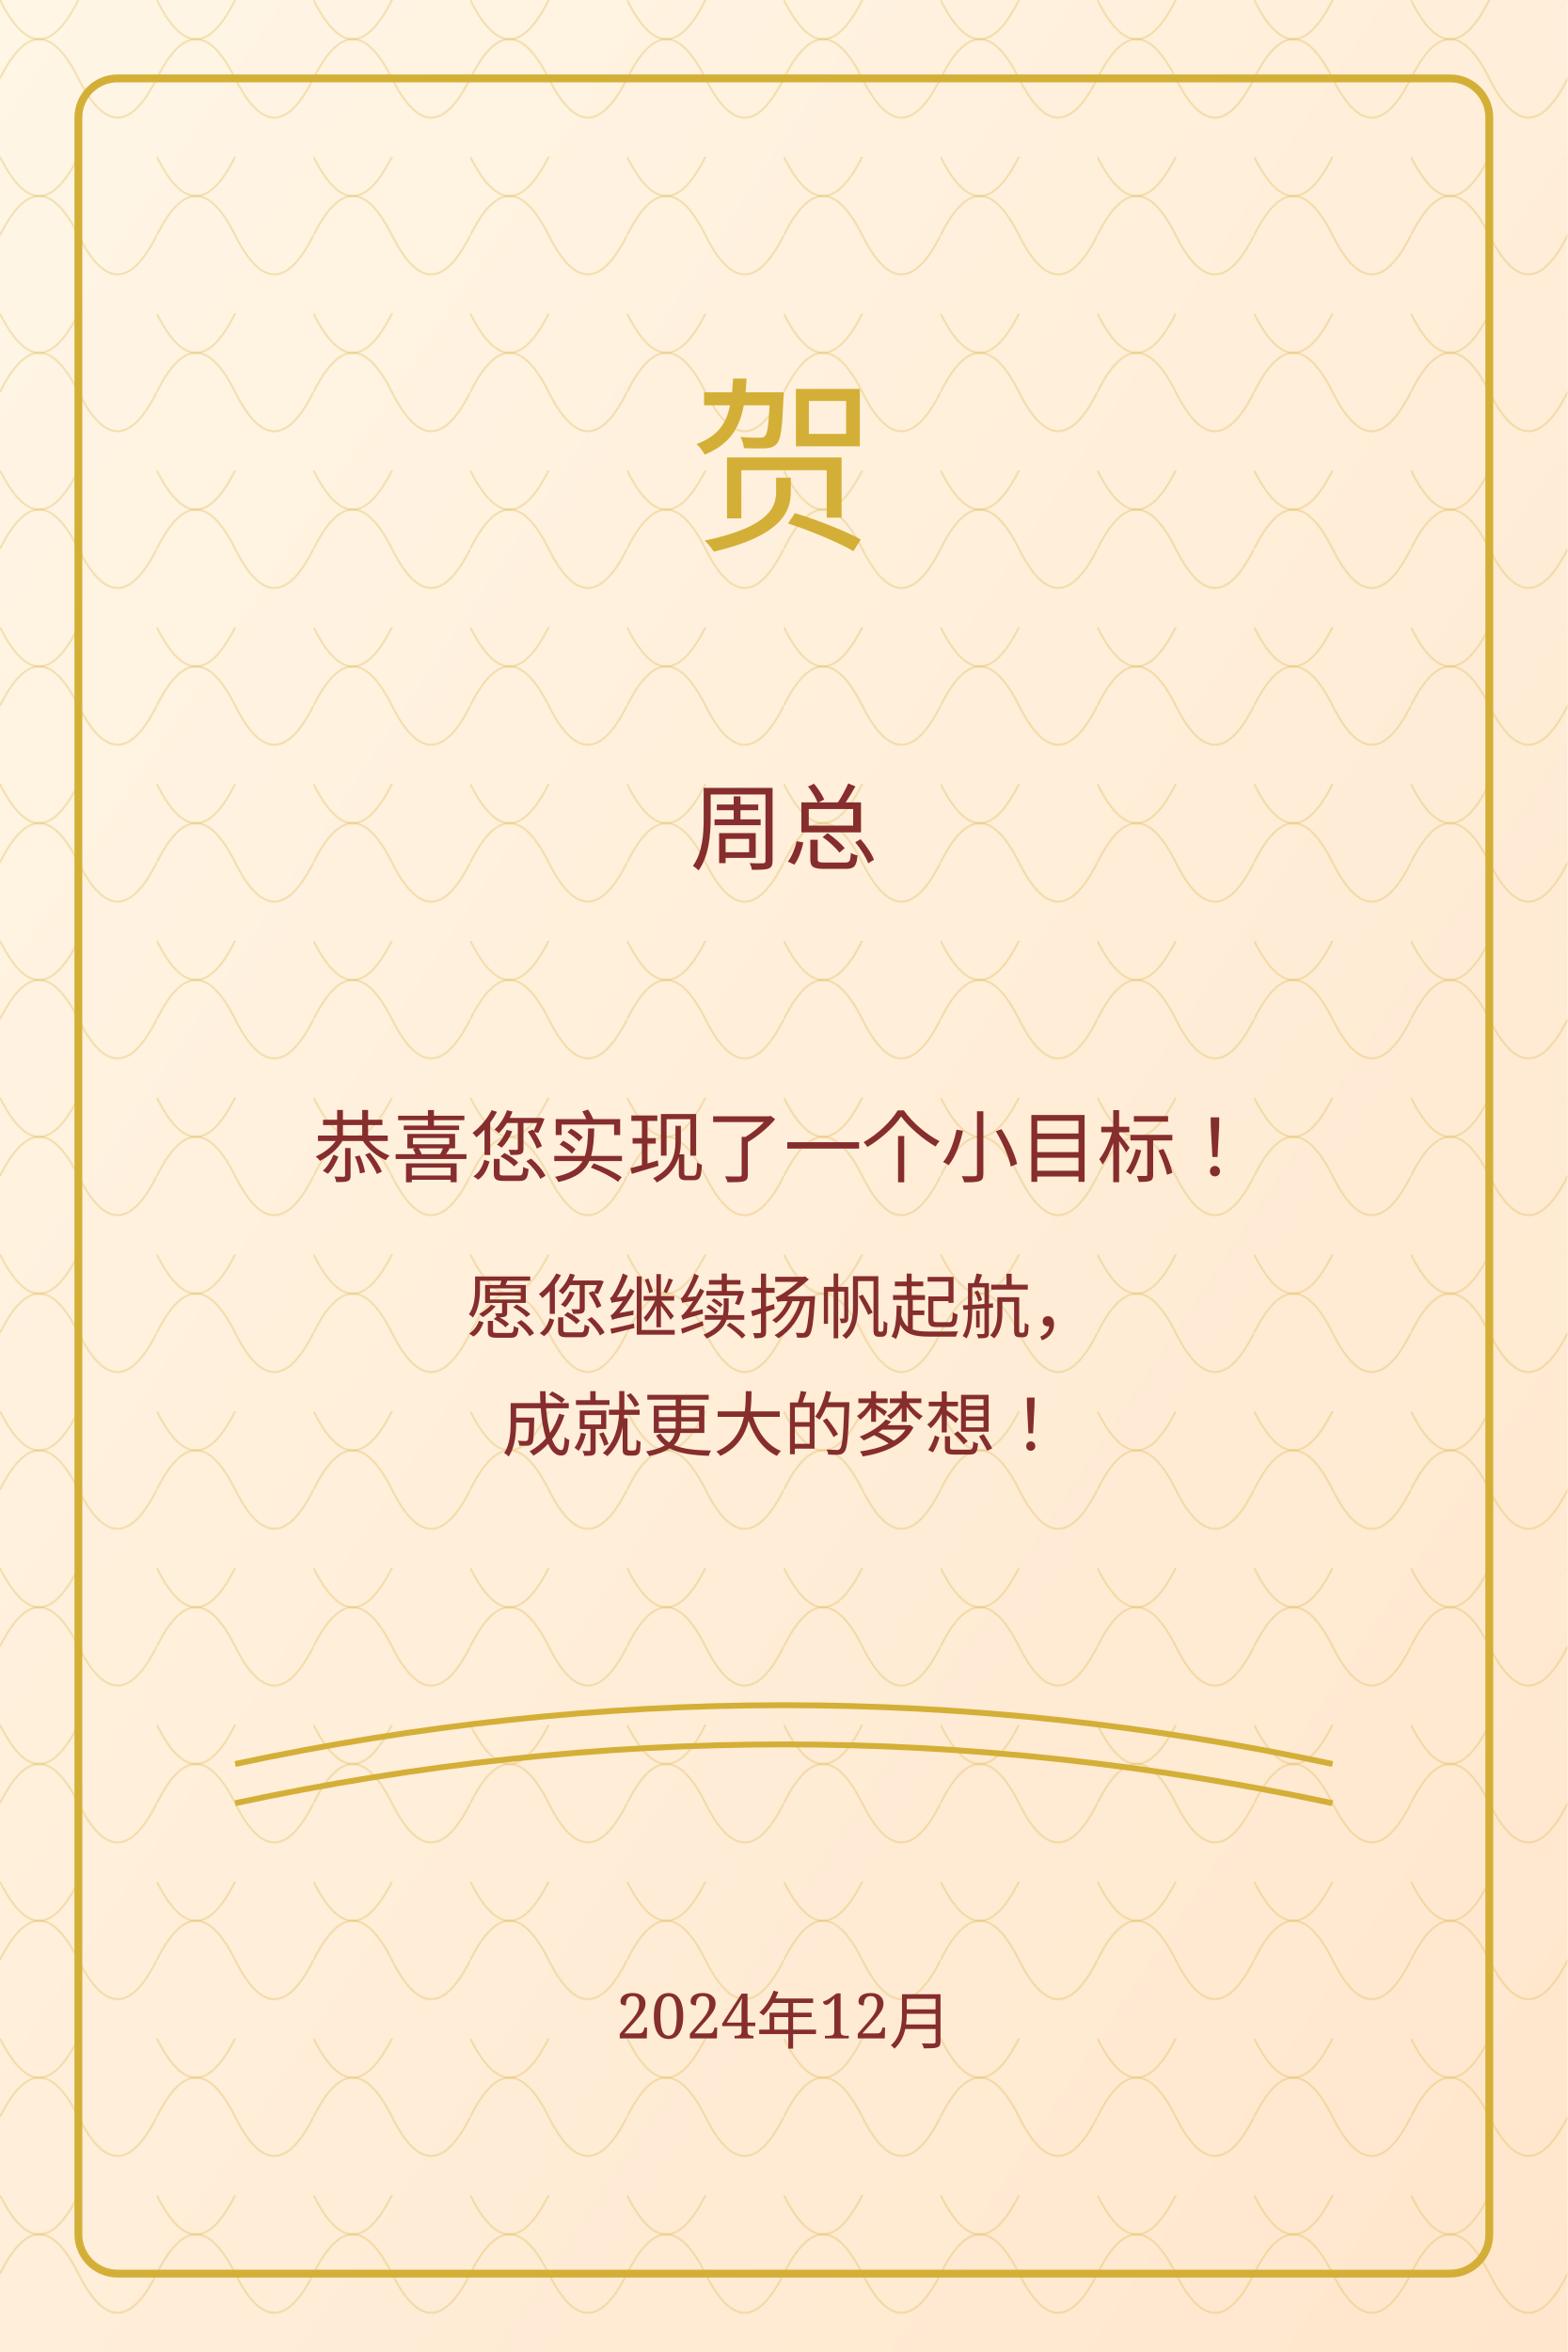
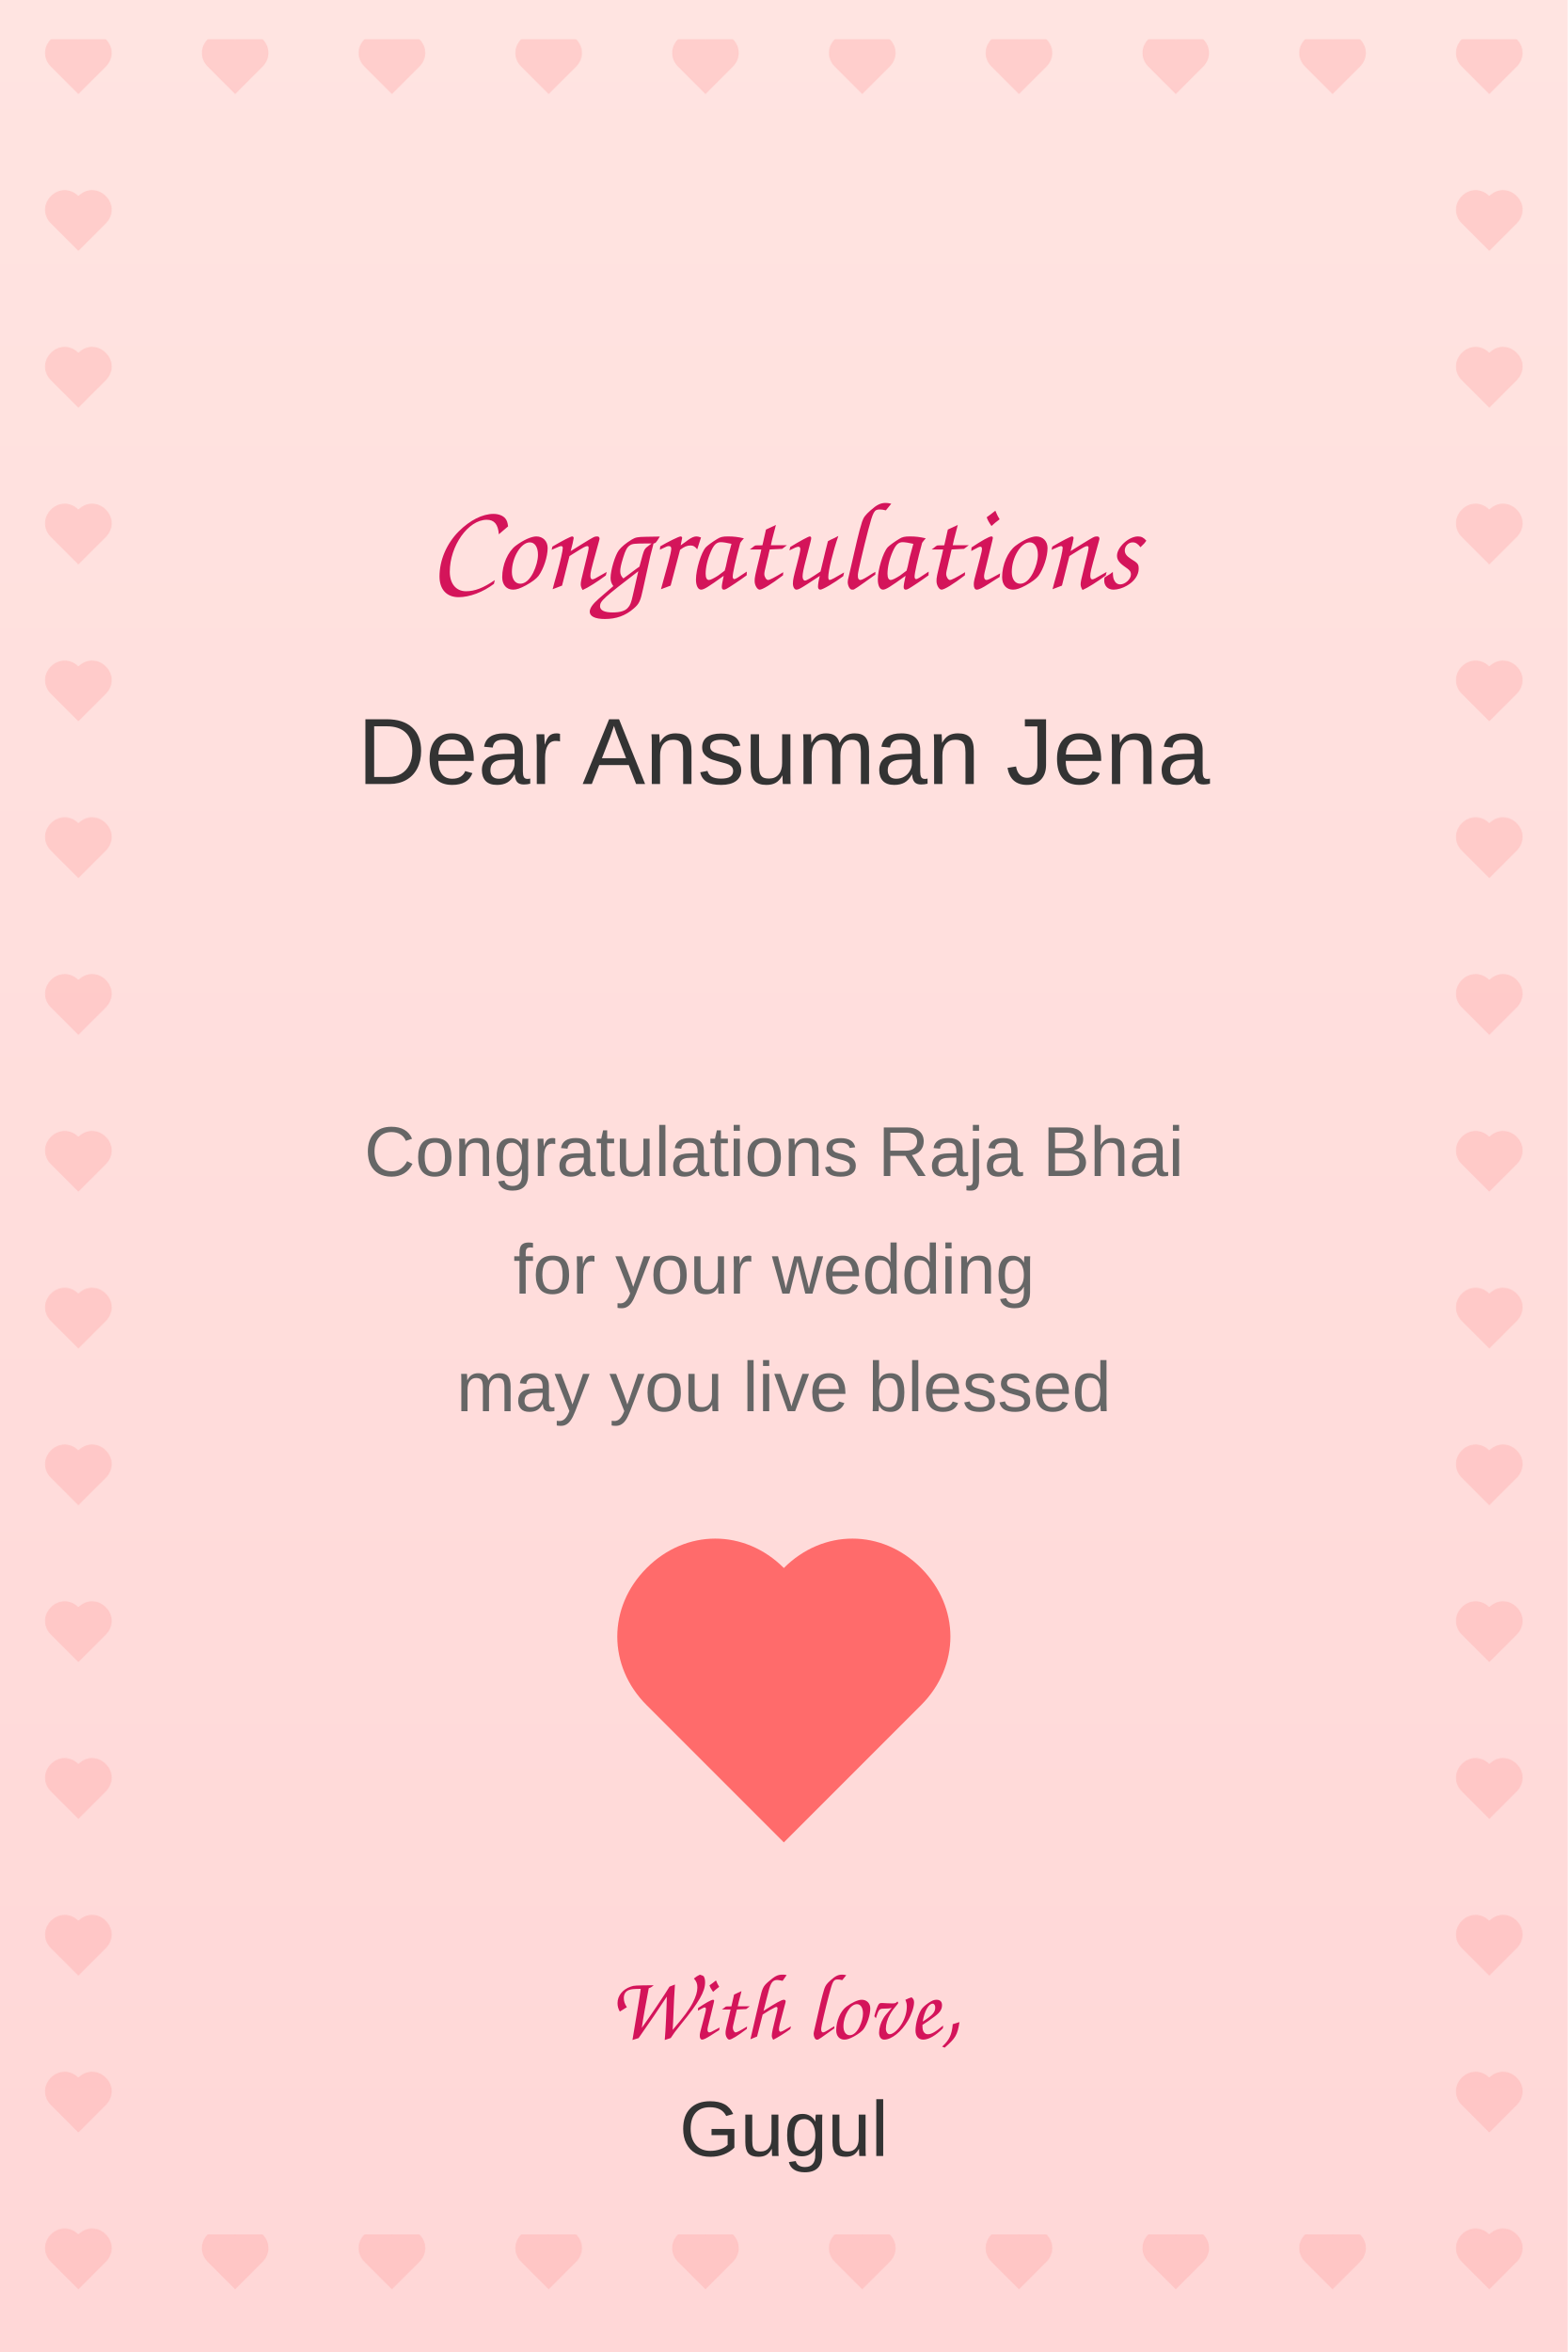
- <svg xmlns="http://www.w3.org/2000/svg" width="400" height="600">
+ <svg xmlns="http://www.w3.org/2000/svg" width="400" height="600" viewBox="0 0 400 600">
  <defs>
-     <linearGradient id="cardGradient" x1="0%" y1="0%" x2="100%" y2="100%">
-       <stop offset="0%" style="stop-color:#fff6e6;stop-opacity:1" />
-       <stop offset="100%" style="stop-color:#ffe6cc;stop-opacity:1" />
+     <linearGradient id="backgroundGradient" x1="0%" y1="0%" x2="0%" y2="100%">
+       <stop offset="0%" style="stop-color:#ffe4e1;stop-opacity:1" />
+       <stop offset="100%" style="stop-color:#ffd7d7;stop-opacity:1" />
    </linearGradient>
-     <pattern id="chinesePattern" x="0" y="0" width="40" height="40" patternUnits="userSpaceOnUse">
-       <path d="M0,20 Q10,0 20,20 T40,20" fill="none" stroke="#d4af37" stroke-width="0.5" opacity="0.3" />
-       <path d="M0,0 Q10,20 20,0 T40,0" fill="none" stroke="#d4af37" stroke-width="0.5" opacity="0.3" />
+     <pattern id="heartPattern" x="0" y="0" width="40" height="40" patternUnits="userSpaceOnUse">
+       <path d="M20 10 C22 8 25 8 27 10 C29 12 29 15 27 17 L20 24 L13 17 C11 15 11 12 13 10 C15 8 18 8 20 10Z" fill="#ff9999" opacity="0.3" />
    </pattern>
  </defs>
-   <rect width="400" height="600" fill="url(#cardGradient)" />
-   <rect width="400" height="600" fill="url(#chinesePattern)" />
-   <rect x="20" y="20" width="360" height="560" fill="none" stroke="#d4af37" stroke-width="2" rx="10" />
-   <text x="200" y="120" font-family="STKaiti, SimSun" font-size="48" fill="#d4af37" text-anchor="middle" dominant-baseline="middle">贺</text>
-   <text x="200" y="220" font-family="STKaiti, SimSun" font-size="24" fill="#862d2d" text-anchor="middle">周总</text>
-   <text x="200" y="300" font-family="STKaiti, SimSun" font-size="20" fill="#862d2d" text-anchor="middle">恭喜您实现了一个小目标！</text>
-   <text x="200" y="340" font-family="STKaiti, SimSun" font-size="18" fill="#862d2d" text-anchor="middle">愿您继续扬帆起航，</text>
-   <text x="200" y="370" font-family="STKaiti, SimSun" font-size="18" fill="#862d2d" text-anchor="middle">成就更大的梦想！</text>
-   <path d="M60,450 Q200,420 340,450" fill="none" stroke="#d4af37" stroke-width="1.5" />
-   <path d="M60,460 Q200,430 340,460" fill="none" stroke="#d4af37" stroke-width="1.5" />
-   <text x="200" y="520" font-family="STKaiti, SimSun" font-size="16" fill="#862d2d" text-anchor="middle">2024年12月</text>
+   <rect x="0" y="0" width="400" height="600" fill="url(#backgroundGradient)" />
+   <rect x="20" y="20" width="360" height="560" stroke="url(#heartPattern)" stroke-width="20" fill="none" />
+   <text x="200" y="150" text-anchor="middle" font-family="Brush Script MT, cursive" font-size="32" fill="#d4145a">
+         Congratulations
+     </text>
+   <text x="200" y="200" text-anchor="middle" font-family="Arial, sans-serif" font-size="24" fill="#333333">
+         Dear Ansuman Jena
+     </text>
+   <text x="200" y="300" text-anchor="middle" font-family="Arial, sans-serif" font-size="18" fill="#666666">
+     <tspan x="200" dy="0">Congratulations Raja Bhai</tspan>
+     <tspan x="200" dy="30">for your wedding</tspan>
+     <tspan x="200" dy="30">may you live blessed</tspan>
+   </text>
+   <path d="M200 400 C210 390 225 390 235 400 C245 410 245 425 235 435 L200 470 L165 435 C155 425 155 410 165 400 C175 390 190 390 200 400Z" fill="#ff6b6b" />
+   <text x="200" y="520" text-anchor="middle" font-family="Brush Script MT, cursive" font-size="24" fill="#d4145a">
+         With love,
+     </text>
+   <text x="200" y="550" text-anchor="middle" font-family="Arial, sans-serif" font-size="20" fill="#333333">
+         Gugul
+     </text>
</svg>
